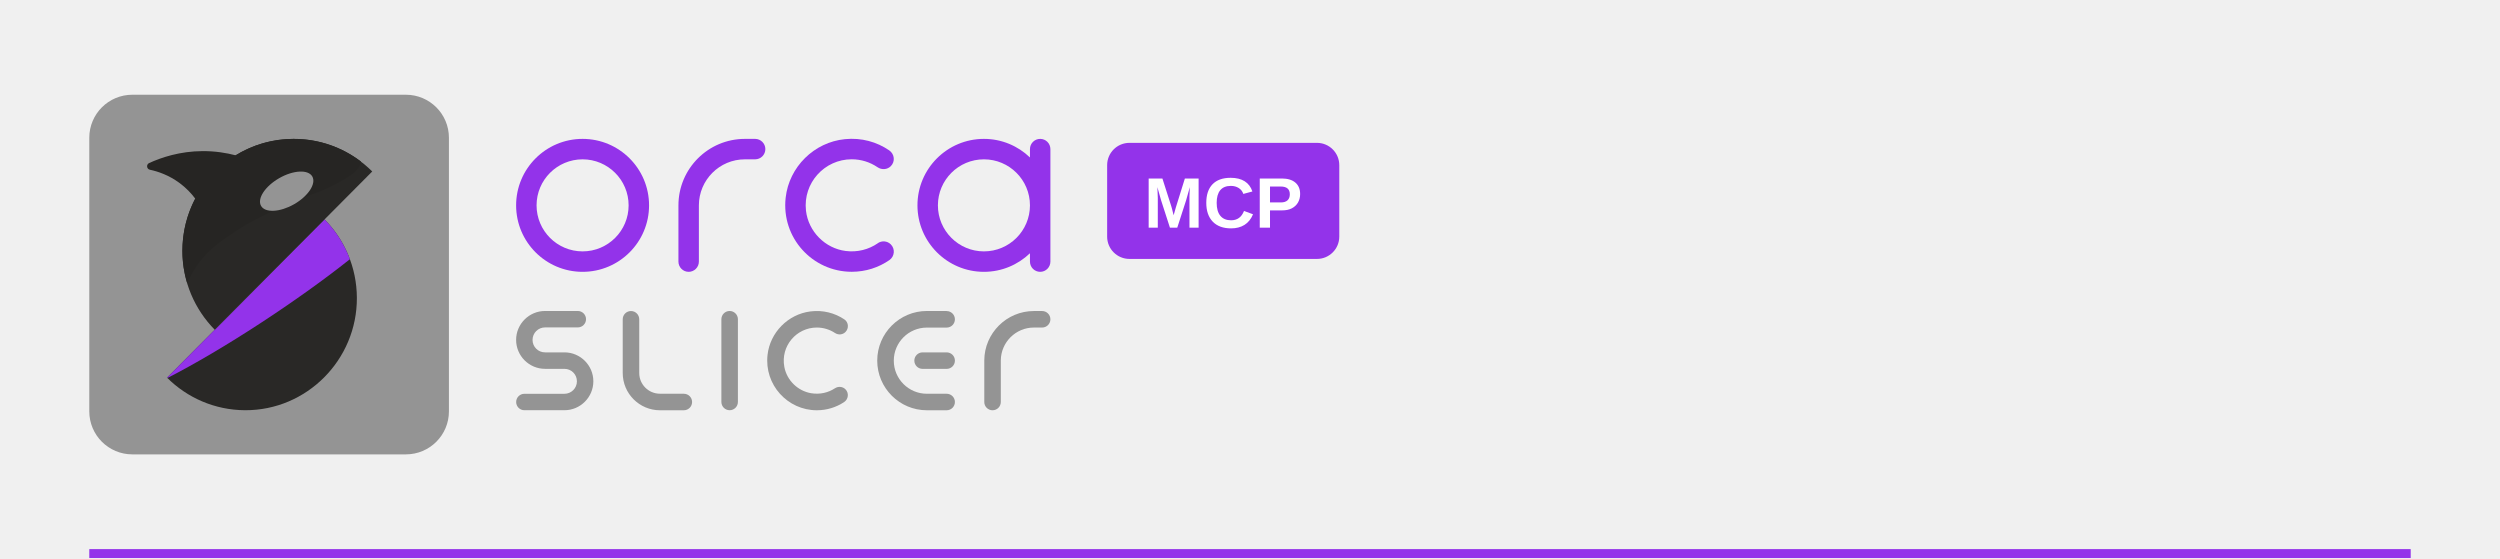
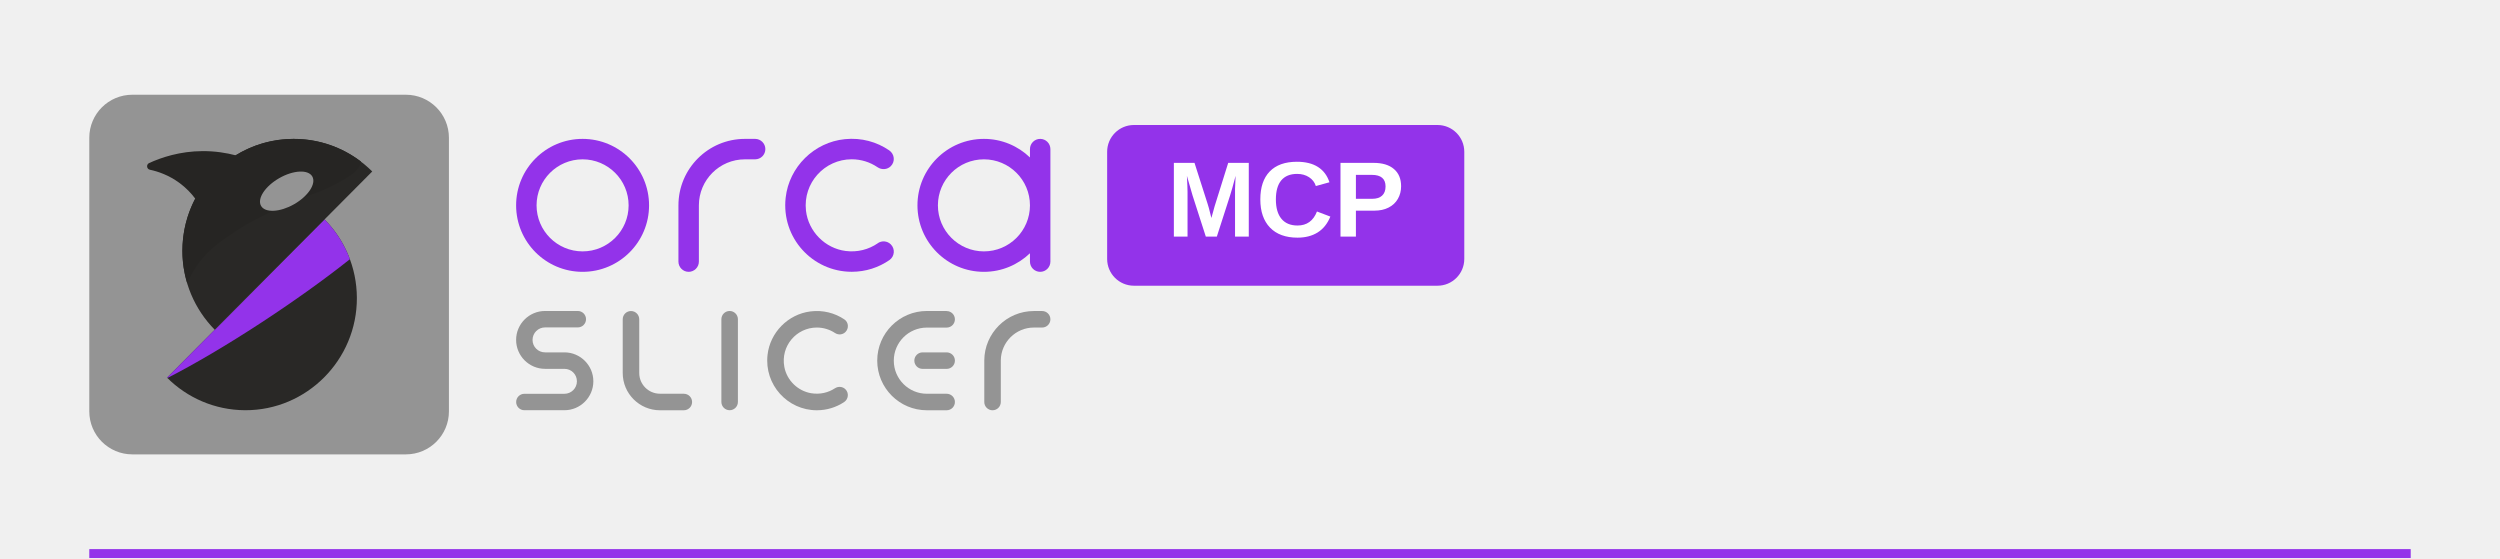
<svg xmlns="http://www.w3.org/2000/svg" id="a" width="560" height="125" viewBox="0 0 560 125">
  <rect id="b" x="20" y="123" width="520" height="2" style="fill:#9333EA;" />
  <g id="c">
    <rect id="d" x="20" y="21.22" width="80.56" height="80.56" rx="9.64" ry="9.64" style="fill:#949494;" />
  </g>
  <g id="e">
    <path id="f" d="M37.42,84.6c4.49,4.48,10.66,7.26,17.48,7.29,13.8.06,25.1-11.3,25.04-25.18-.03-6.86-2.79-13.06-7.25-17.57l-35.27,35.46Z" style="fill:#292826;" />
  </g>
  <g id="g">
    <path id="h" d="M72.69,49.14l-35.27,35.46s.05.05.08.07c12.36-6.3,29.28-17.38,40.88-26.61-1.25-3.38-3.21-6.42-5.69-8.93" style="fill:#9333EA;" />
  </g>
  <g id="i">
    <path id="j" d="M65.8,31.11c-13.77,0-24.94,11.23-24.94,25.08,0,6.9,2.77,13.14,7.25,17.68l35.27-35.46c-4.51-4.5-10.72-7.29-17.58-7.29" style="fill:#292826;" />
  </g>
  <g id="k">
    <path id="l" d="M65.8,31.11c-4.77,0-9.23,1.35-13.02,3.68-2.03-.53-4.55-.96-7.44-.94-5.04.03-9.14,1.4-11.93,2.67-.69.32-.58,1.34.16,1.5,1.83.39,4.25,1.2,6.64,2.97,1.51,1.11,2.66,2.35,3.52,3.5-1.83,3.49-2.87,7.47-2.87,11.69,0,2.52.37,4.95,1.06,7.25,1.05-2.34,2.16-3.9,2.52-4.39,2.29-3.15,4.71-4.79,8.29-7.2,2.64-1.78,6.3-3.87,16.82-8.2,0,0,3.29-.93,7.7-3.55,1.76-1.05,3.1-2.03,3.52-3.58.03-.11.06-.22.08-.32-4.18-3.19-9.4-5.08-15.05-5.08" style="fill:#262523;" />
  </g>
  <g id="m">
    <path id="n" d="M69.96,39.54c.91,1.62-.92,4.4-4.09,6.21-3.17,1.81-6.49,1.97-7.4.36-.91-1.62.92-4.4,4.09-6.21,3.17-1.81,6.49-1.97,7.4-.36" style="fill:#949494;" />
  </g>
  <path d="M163.44,69.66c-1.02,0-1.85.83-1.85,1.85v18.53c0,1.02.83,1.85,1.85,1.85s1.85-.83,1.85-1.85v-18.53c0-1.02-.83-1.85-1.85-1.85Z" style="fill:#949494;" />
  <path d="M212.05,69.66h-4.43c-6.13,0-11.12,4.99-11.12,11.12s4.99,11.12,11.12,11.12h4.43c1.02,0,1.85-.83,1.85-1.85s-.83-1.85-1.85-1.85h-4.43c-4.09,0-7.41-3.32-7.41-7.41s3.32-7.41,7.41-7.41h4.43c1.02,0,1.85-.83,1.85-1.85s-.83-1.85-1.85-1.85Z" style="fill:#949494;" />
  <path d="M212.05,78.93h-5.39c-1.02,0-1.85.83-1.85,1.85s.83,1.85,1.85,1.85h5.39c1.02,0,1.85-.83,1.85-1.85s-.83-1.85-1.85-1.85Z" style="fill:#949494;" />
  <path d="M126.43,91.89h-8.97c-1.02,0-1.84-.83-1.84-1.84s.82-1.84,1.84-1.84h8.97c1.54,0,2.8-1.25,2.8-2.8s-1.25-2.79-2.8-2.79h-4.34c-3.57,0-6.48-2.91-6.48-6.48s2.91-6.48,6.48-6.48h7.34c1.02,0,1.84.83,1.84,1.84s-.82,1.84-1.84,1.84h-7.34c-1.54,0-2.8,1.25-2.8,2.8s1.25,2.79,2.8,2.79h4.34c3.57,0,6.48,2.91,6.48,6.48s-2.91,6.48-6.48,6.48Z" style="fill:#949494;" />
  <path d="M187.05,86.96c-1.5.99-3.37,1.45-5.36,1.12-3.01-.51-5.44-2.9-6-5.89-.87-4.7,2.73-8.82,7.28-8.82,1.5,0,2.9.45,4.07,1.22.74.49,1.72.41,2.34-.22h0c.82-.82.71-2.19-.25-2.83-2.13-1.43-4.79-2.14-7.61-1.78-5.01.64-9.03,4.72-9.59,9.73-.76,6.7,4.49,12.41,11.04,12.41,2.25,0,4.34-.67,6.09-1.82.99-.65,1.16-2.04.32-2.88h0c-.63-.63-1.6-.71-2.34-.23Z" style="fill:#949494;" />
  <path d="M153.17,88.19h-5.35c-2.55,0-4.63-2.08-4.63-4.63v-12.04c0-1.02-.83-1.85-1.85-1.85s-1.85.83-1.85,1.85v12.04c0,4.6,3.74,8.34,8.34,8.34h5.35c1.02,0,1.85-.83,1.85-1.85s-.83-1.85-1.85-1.85Z" style="fill:#949494;" />
  <path d="M233.44,73.37h-1.85c-4.06,0-7.37,3.29-7.41,7.35v9.33c0,1.02-.83,1.85-1.85,1.85s-1.85-.83-1.85-1.85v-9.33c.04-6.1,5.01-11.05,11.11-11.05h1.85c1.02,0,1.85.83,1.85,1.85s-.83,1.85-1.85,1.85Z" style="fill:#949494;" />
  <path d="M130.5,35.69c5.68,0,10.31,4.62,10.31,10.31s-4.62,10.31-10.31,10.31-10.31-4.62-10.31-10.31,4.62-10.31,10.31-10.31M130.5,31.11c-8.22,0-14.89,6.67-14.89,14.89s6.67,14.89,14.89,14.89,14.89-6.67,14.89-14.89-6.67-14.89-14.89-14.89h0Z" style="fill:#9333EA;" />
  <path d="M233,31.11c-1.27,0-2.29,1.03-2.29,2.29v1.87c-2.68-2.57-6.3-4.16-10.31-4.16-8.22,0-14.89,6.67-14.89,14.89s6.67,14.89,14.89,14.89c4,0,7.63-1.59,10.31-4.16v1.87c0,1.27,1.03,2.29,2.29,2.29s2.29-1.03,2.29-2.29v-25.2c0-1.27-1.03-2.29-2.29-2.29ZM220.4,56.31c-5.68,0-10.31-4.62-10.31-10.31s4.62-10.31,10.31-10.31,10.31,4.62,10.31,10.31-4.62,10.31-10.31,10.31Z" style="fill:#9333EA;" />
  <path d="M169.15,31.11h-2.29c-8.22,0-14.89,6.67-14.89,14.89v12.6c0,1.27,1.03,2.29,2.29,2.29s2.29-1.03,2.29-2.29v-12.6c0-5.68,4.62-10.31,10.31-10.31h0s2.29,0,2.29,0c1.27,0,2.29-1.03,2.29-2.29s-1.03-2.29-2.29-2.29Z" style="fill:#9333EA;" />
  <path d="M196.61,54.5c-2,1.37-4.5,2.06-7.17,1.72-4.64-.59-8.37-4.38-8.9-9.03-.7-6.22,4.16-11.51,10.24-11.51,2.15,0,4.14.66,5.79,1.78.93.63,2.17.56,2.97-.24h0c1.03-1.03.84-2.72-.36-3.54-2.77-1.9-6.22-2.88-9.91-2.51-6.9.68-12.51,6.21-13.28,13.1-1.01,8.99,6.01,16.61,14.8,16.61,3.13,0,6.03-.96,8.42-2.61,1.19-.82,1.35-2.51.33-3.53h0c-.79-.79-2.01-.89-2.93-.26Z" style="fill:#9333EA;" />
  <g id="mcp-badge">
-     <rect x="248" y="32" width="52" height="26" rx="5" ry="5" style="fill:#9333EA;" />
-     <text x="274" y="51" style="fill:#fff;font-family:Arial,sans-serif;font-size:16px;font-weight:bold;text-anchor:middle;">MCP</text>
+     <rect x="248" y="28" width="80" height="36" rx="6" ry="6" style="fill:#9333EA;" />
+     <text x="288" y="53" style="fill:#fff;font-family:Arial,sans-serif;font-size:24px;font-weight:bold;text-anchor:middle;">MCP</text>
  </g>
</svg>
